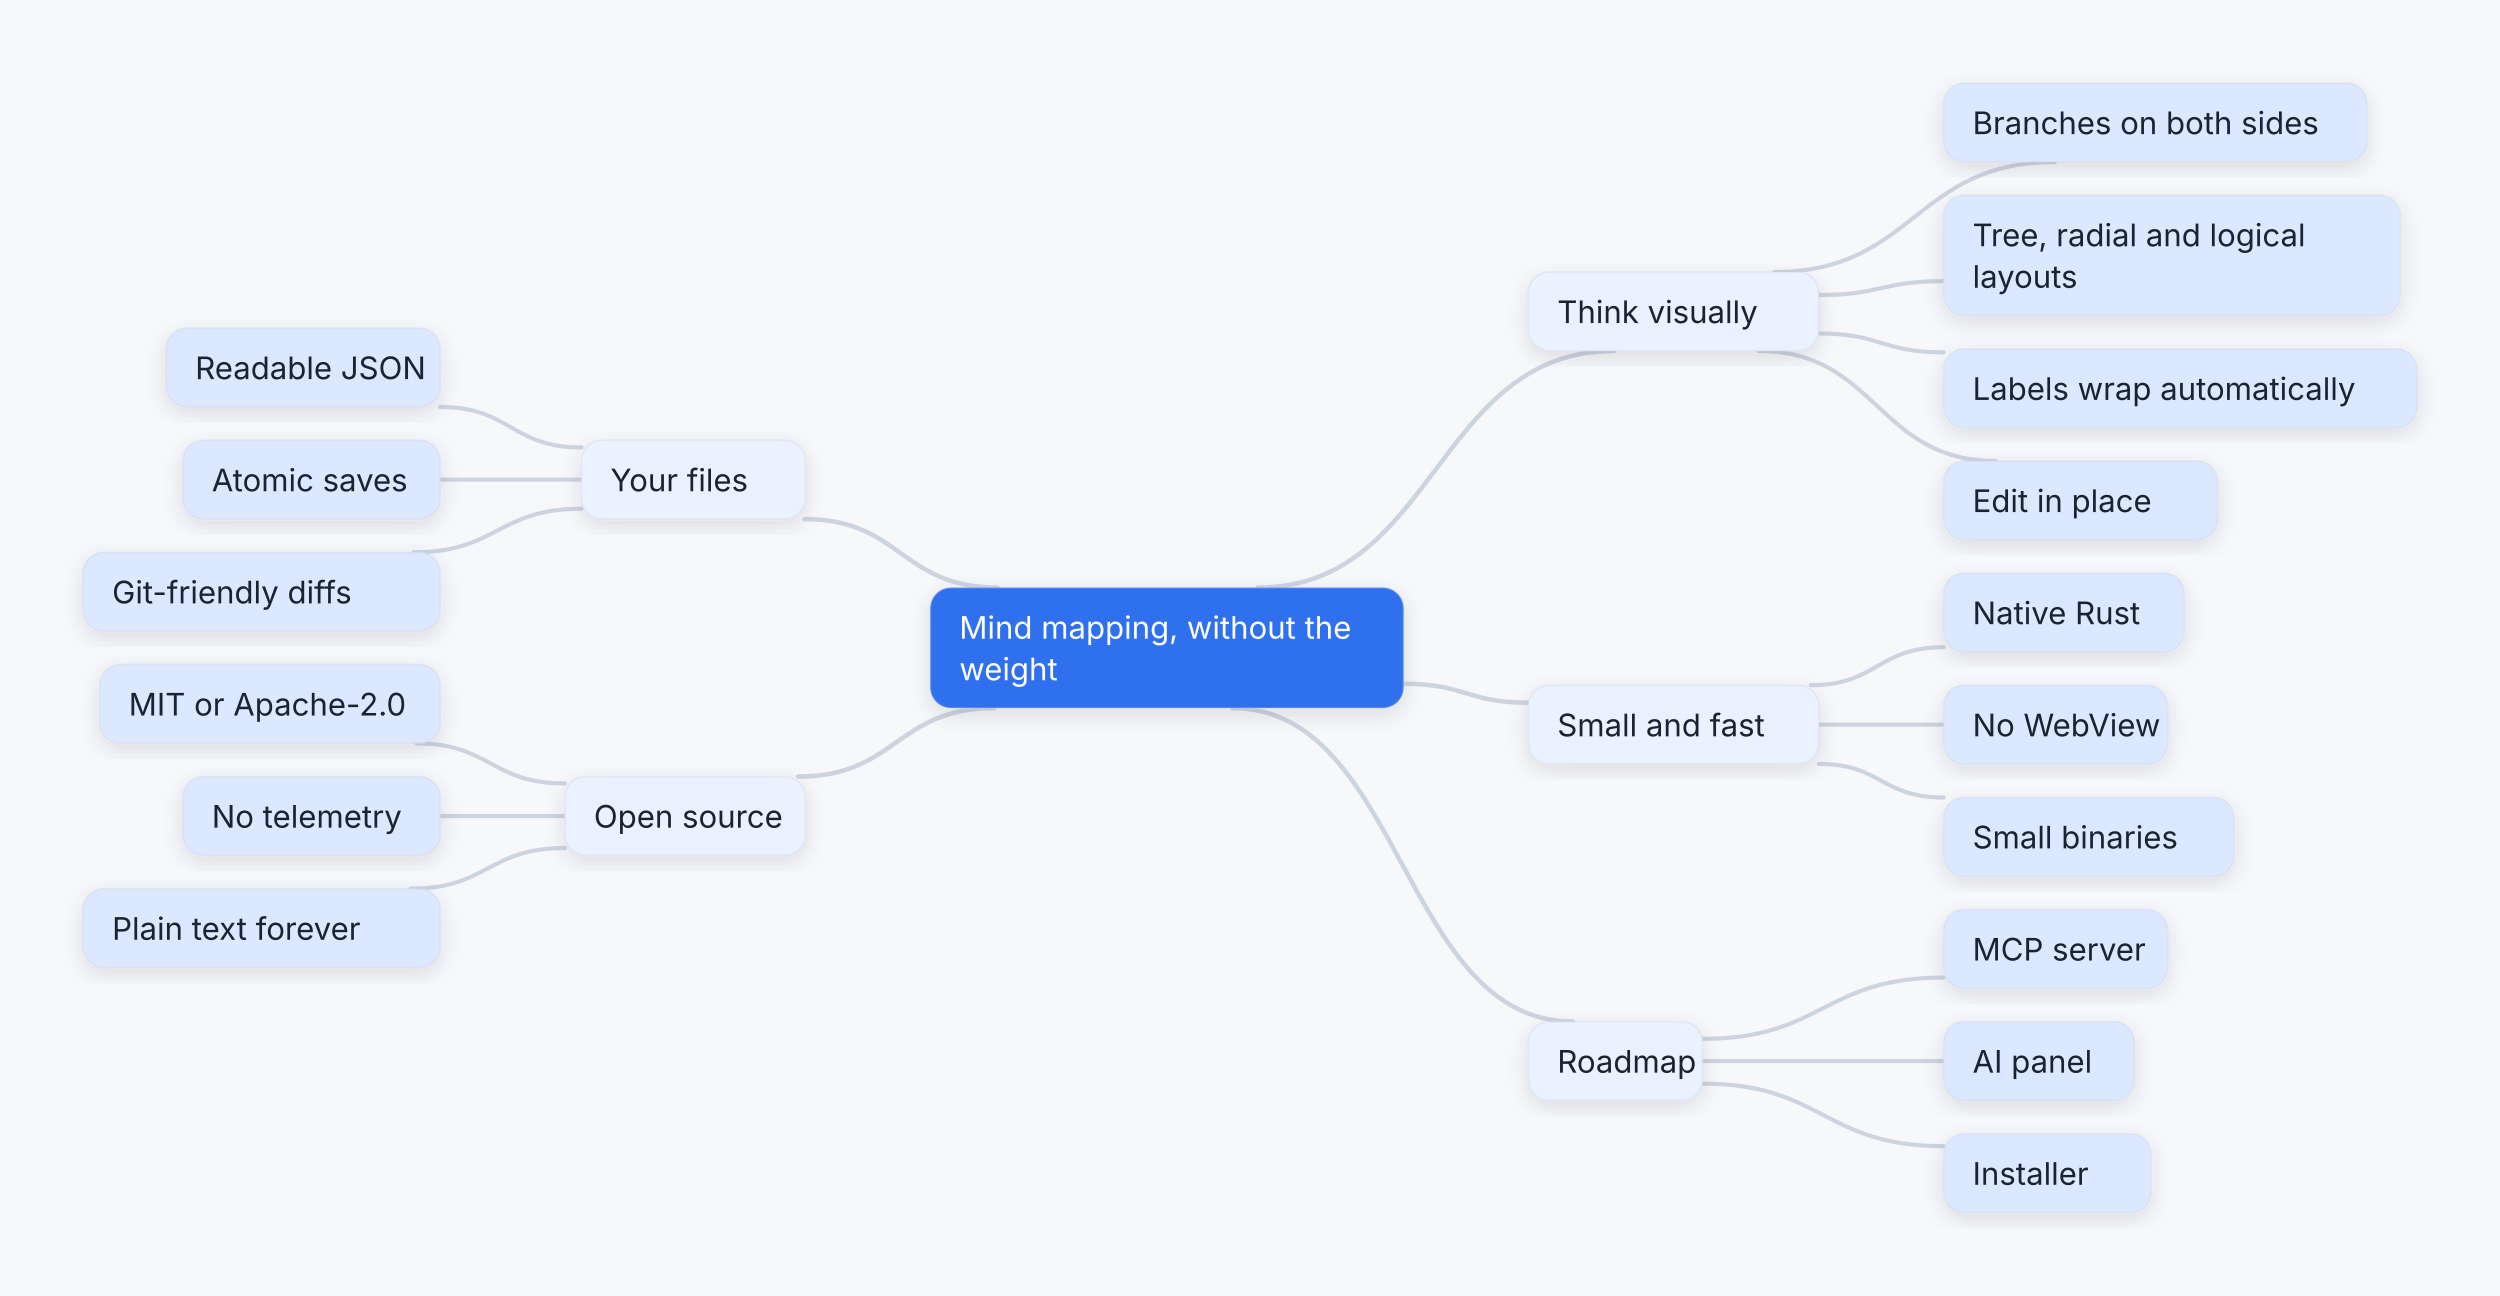
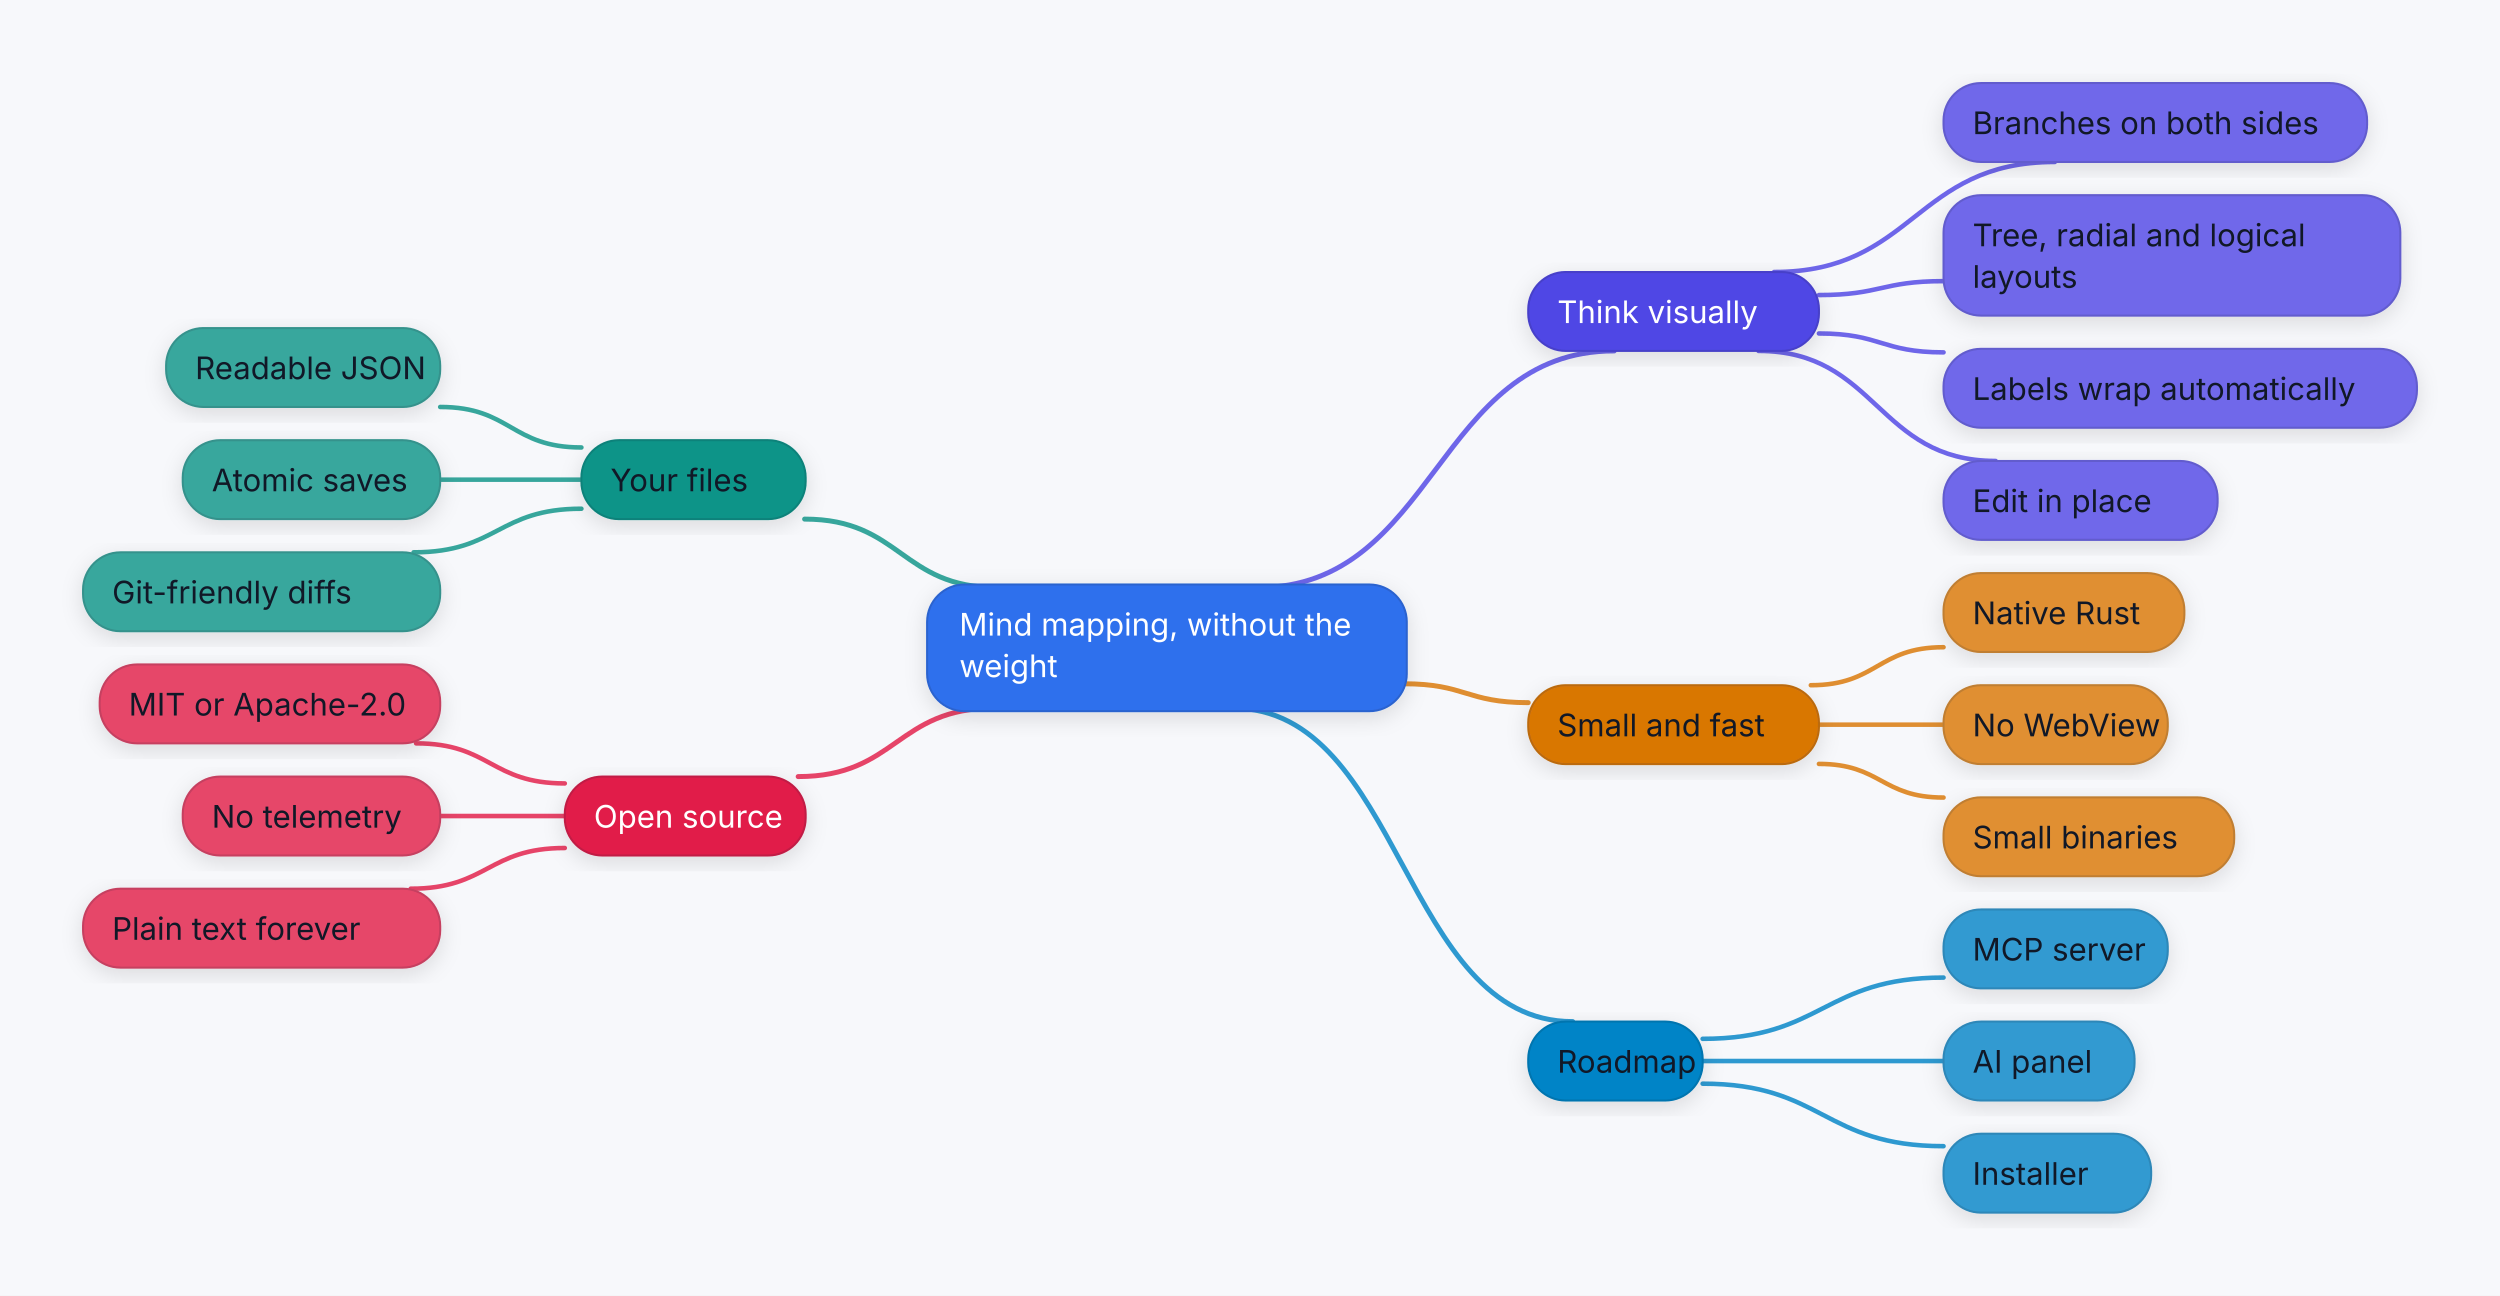
<svg xmlns="http://www.w3.org/2000/svg" width="1204.0" height="624.0" viewBox="0 0 1204.0 624.0" role="img">
  <defs>
    <filter id="mappamente-shadow" x="-20%" y="-20%" width="140%" height="140%">
      <feDropShadow dx="0" dy="3" stdDeviation="5" flood-color="#000000" flood-opacity="0.12" />
    </filter>
  </defs>
  <rect width="100%" height="100%" fill="#f7f8fb" />
  <g fill="none" stroke-linecap="round" stroke-linejoin="round">
-     <path d="M 605.7 283.0 C 691.5 283.0, 691.5 169.0, 777.4 169.0" stroke="#c3cbda" stroke-opacity="0.82" stroke-width="2.2" />
-     <path d="M 854.4 131.0 C 922.0 131.0, 922.0 78.0, 989.6 78.0" stroke="#c3cbda" stroke-opacity="0.82" stroke-width="2.0" />
-     <path d="M 876.0 142.1 C 906.0 142.1, 906.0 135.4, 936.0 135.4" stroke="#c3cbda" stroke-opacity="0.82" stroke-width="2.0" />
-     <path d="M 876.0 160.6 C 906.0 160.6, 906.0 169.7, 936.0 169.7" stroke="#c3cbda" stroke-opacity="0.82" stroke-width="2.0" />
-     <path d="M 846.9 169.0 C 904.0 169.0, 904.0 222.0, 961.1 222.0" stroke="#c3cbda" stroke-opacity="0.82" stroke-width="2.0" />
-     <path d="M 676.0 329.3 C 706.0 329.3, 706.0 338.4, 736.0 338.4" stroke="#c3cbda" stroke-opacity="0.82" stroke-width="2.2" />
-     <path d="M 872.1 330.0 C 904.1 330.0, 904.1 311.7, 936.0 311.7" stroke="#c3cbda" stroke-opacity="0.82" stroke-width="2.0" />
-     <path d="M 876.0 349.0 C 906.0 349.0, 906.0 349.0, 936.0 349.0" stroke="#c3cbda" stroke-opacity="0.82" stroke-width="2.0" />
-     <path d="M 876.0 367.9 C 906.0 367.9, 906.0 384.1, 936.0 384.1" stroke="#c3cbda" stroke-opacity="0.82" stroke-width="2.0" />
-     <path d="M 593.5 341.0 C 675.4 341.0, 675.4 492.0, 757.4 492.0" stroke="#c3cbda" stroke-opacity="0.82" stroke-width="2.2" />
-     <path d="M 820.0 500.3 C 878.0 500.3, 878.0 470.8, 936.0 470.8" stroke="#c3cbda" stroke-opacity="0.82" stroke-width="2.0" />
-     <path d="M 820.0 511.0 C 878.0 511.0, 878.0 511.0, 936.0 511.0" stroke="#c3cbda" stroke-opacity="0.82" stroke-width="2.0" />
-     <path d="M 820.0 521.9 C 878.0 521.9, 878.0 552.0, 936.0 552.0" stroke="#c3cbda" stroke-opacity="0.82" stroke-width="2.0" />
-     <path d="M 480.4 283.0 C 433.9 283.0, 433.9 250.0, 387.5 250.0" stroke="#c3cbda" stroke-opacity="0.82" stroke-width="2.2" />
-     <path d="M 280.0 215.5 C 246.0 215.5, 246.0 196.0, 212.0 196.0" stroke="#c3cbda" stroke-opacity="0.82" stroke-width="2.0" />
-     <path d="M 280.0 231.0 C 246.0 231.0, 246.0 231.0, 212.0 231.0" stroke="#c3cbda" stroke-opacity="0.82" stroke-width="2.0" />
-     <path d="M 280.0 245.0 C 239.6 245.0, 239.6 266.0, 199.2 266.0" stroke="#c3cbda" stroke-opacity="0.82" stroke-width="2.0" />
-     <path d="M 478.9 341.0 C 431.7 341.0, 431.7 374.0, 384.4 374.0" stroke="#c3cbda" stroke-opacity="0.82" stroke-width="2.2" />
-     <path d="M 272.0 377.3 C 236.2 377.3, 236.2 358.0, 200.4 358.0" stroke="#c3cbda" stroke-opacity="0.82" stroke-width="2.0" />
-     <path d="M 272.0 393.0 C 242.0 393.0, 242.0 393.0, 212.0 393.0" stroke="#c3cbda" stroke-opacity="0.82" stroke-width="2.0" />
-     <path d="M 272.0 408.4 C 234.9 408.4, 234.9 428.0, 197.8 428.0" stroke="#c3cbda" stroke-opacity="0.82" stroke-width="2.0" />
+     <path d="M 605.7 283.0 C 691.5 283.0, 691.5 169.0, 777.4 169.0" stroke="#4f46e5" stroke-opacity="0.82" stroke-width="2.4" />
+     <path d="M 854.4 131.0 C 922.0 131.0, 922.0 78.0, 989.6 78.0" stroke="#4f46e5" stroke-opacity="0.82" stroke-width="2.2" />
+     <path d="M 876.0 142.1 C 906.0 142.1, 906.0 135.4, 936.0 135.4" stroke="#4f46e5" stroke-opacity="0.82" stroke-width="2.2" />
+     <path d="M 876.0 160.6 C 906.0 160.6, 906.0 169.7, 936.0 169.7" stroke="#4f46e5" stroke-opacity="0.82" stroke-width="2.2" />
+     <path d="M 846.9 169.0 C 904.0 169.0, 904.0 222.0, 961.1 222.0" stroke="#4f46e5" stroke-opacity="0.82" stroke-width="2.2" />
+     <path d="M 676.0 329.3 C 706.0 329.3, 706.0 338.4, 736.0 338.4" stroke="#d97706" stroke-opacity="0.82" stroke-width="2.4" />
+     <path d="M 872.1 330.0 C 904.1 330.0, 904.1 311.7, 936.0 311.7" stroke="#d97706" stroke-opacity="0.82" stroke-width="2.2" />
+     <path d="M 876.0 349.0 C 906.0 349.0, 906.0 349.0, 936.0 349.0" stroke="#d97706" stroke-opacity="0.82" stroke-width="2.2" />
+     <path d="M 876.0 367.9 C 906.0 367.9, 906.0 384.1, 936.0 384.1" stroke="#d97706" stroke-opacity="0.82" stroke-width="2.2" />
+     <path d="M 593.5 341.0 C 675.4 341.0, 675.4 492.0, 757.4 492.0" stroke="#0284c7" stroke-opacity="0.82" stroke-width="2.4" />
+     <path d="M 820.0 500.3 C 878.0 500.3, 878.0 470.8, 936.0 470.8" stroke="#0284c7" stroke-opacity="0.82" stroke-width="2.2" />
+     <path d="M 820.0 511.0 C 878.0 511.0, 878.0 511.0, 936.0 511.0" stroke="#0284c7" stroke-opacity="0.82" stroke-width="2.2" />
+     <path d="M 820.0 521.9 C 878.0 521.9, 878.0 552.0, 936.0 552.0" stroke="#0284c7" stroke-opacity="0.82" stroke-width="2.2" />
+     <path d="M 480.4 283.0 C 433.9 283.0, 433.9 250.0, 387.5 250.0" stroke="#0d9488" stroke-opacity="0.82" stroke-width="2.4" />
+     <path d="M 280.0 215.5 C 246.0 215.5, 246.0 196.0, 212.0 196.0" stroke="#0d9488" stroke-opacity="0.82" stroke-width="2.2" />
+     <path d="M 280.0 231.0 C 246.0 231.0, 246.0 231.0, 212.0 231.0" stroke="#0d9488" stroke-opacity="0.82" stroke-width="2.2" />
+     <path d="M 280.0 245.0 C 239.6 245.0, 239.6 266.0, 199.2 266.0" stroke="#0d9488" stroke-opacity="0.82" stroke-width="2.2" />
+     <path d="M 478.9 341.0 C 431.7 341.0, 431.7 374.0, 384.4 374.0" stroke="#e11d48" stroke-opacity="0.82" stroke-width="2.4" />
+     <path d="M 272.0 377.3 C 236.2 377.3, 236.2 358.0, 200.4 358.0" stroke="#e11d48" stroke-opacity="0.82" stroke-width="2.2" />
+     <path d="M 272.0 393.0 C 242.0 393.0, 242.0 393.0, 212.0 393.0" stroke="#e11d48" stroke-opacity="0.82" stroke-width="2.2" />
+     <path d="M 272.0 408.4 C 234.9 408.4, 234.9 428.0, 197.8 428.0" stroke="#e11d48" stroke-opacity="0.82" stroke-width="2.2" />
  </g>
  <g>
-     <rect x="448.0" y="283.0" width="228.0" height="58.0" rx="10.0" fill="#2f6fed" stroke="#c3cbda" stroke-opacity="0.28" stroke-width="1" filter="url(#mappamente-shadow)" />
-     <text x="462.0" y="307.6" font-family="Inter, 'Segoe UI', system-ui, sans-serif" font-size="15.0" fill="#ffffff" xml:space="preserve">Mind mapping, without the</text>
-     <text x="462.0" y="327.6" font-family="Inter, 'Segoe UI', system-ui, sans-serif" font-size="15.0" fill="#ffffff" xml:space="preserve">weight</text>
+     <rect x="446.5" y="281.5" width="231.0" height="61.0" rx="18.0" fill="#2f6fed" stroke="#2c63cf" stroke-width="1" filter="url(#mappamente-shadow)" />
+     <text x="462.0" y="306.1" font-family="Inter, 'Segoe UI', system-ui, sans-serif" font-size="15.0" fill="#ffffff" xml:space="preserve">Mind mapping, without the</text>
+     <text x="462.0" y="326.1" font-family="Inter, 'Segoe UI', system-ui, sans-serif" font-size="15.0" fill="#ffffff" xml:space="preserve">weight</text>
  </g>
  <g>
-     <rect x="736.0" y="131.0" width="140.0" height="38.0" rx="10.0" fill="#eaf1ff" stroke="#c3cbda" stroke-opacity="0.28" stroke-width="1" filter="url(#mappamente-shadow)" />
-     <text x="750.0" y="155.6" font-family="Inter, 'Segoe UI', system-ui, sans-serif" font-size="15.0" fill="#1b2333" xml:space="preserve">Think visually</text>
+     <rect x="736.0" y="131.0" width="140.0" height="38.0" rx="18.0" fill="#4f46e5" stroke="#4740c9" stroke-width="1" filter="url(#mappamente-shadow)" />
+     <text x="750.0" y="155.6" font-family="Inter, 'Segoe UI', system-ui, sans-serif" font-size="15.0" fill="#ffffff" xml:space="preserve">Think visually</text>
  </g>
  <g>
-     <rect x="936.0" y="40.0" width="204.0" height="38.0" rx="10.0" fill="#dce8ff" stroke="#c3cbda" stroke-opacity="0.28" stroke-width="1" filter="url(#mappamente-shadow)" />
-     <text x="950.0" y="64.6" font-family="Inter, 'Segoe UI', system-ui, sans-serif" font-size="15.0" fill="#1b2333" xml:space="preserve">Branches on both sides</text>
+     <rect x="936.0" y="40.0" width="204.0" height="38.0" rx="18.0" fill="#6f67ea" stroke="#625ccd" stroke-width="1" filter="url(#mappamente-shadow)" />
+     <text x="950.0" y="64.6" font-family="Inter, 'Segoe UI', system-ui, sans-serif" font-size="15.0" fill="#111827" xml:space="preserve">Branches on both sides</text>
  </g>
  <g>
-     <rect x="936.0" y="94.0" width="220.0" height="58.0" rx="10.0" fill="#dce8ff" stroke="#c3cbda" stroke-opacity="0.28" stroke-width="1" filter="url(#mappamente-shadow)" />
-     <text x="950.0" y="118.6" font-family="Inter, 'Segoe UI', system-ui, sans-serif" font-size="15.0" fill="#1b2333" xml:space="preserve">Tree, radial and logical</text>
-     <text x="950.0" y="138.6" font-family="Inter, 'Segoe UI', system-ui, sans-serif" font-size="15.0" fill="#1b2333" xml:space="preserve">layouts</text>
+     <rect x="936.0" y="94.0" width="220.0" height="58.0" rx="18.0" fill="#6f67ea" stroke="#625ccd" stroke-width="1" filter="url(#mappamente-shadow)" />
+     <text x="950.0" y="118.6" font-family="Inter, 'Segoe UI', system-ui, sans-serif" font-size="15.0" fill="#111827" xml:space="preserve">Tree, radial and logical</text>
+     <text x="950.0" y="138.6" font-family="Inter, 'Segoe UI', system-ui, sans-serif" font-size="15.0" fill="#111827" xml:space="preserve">layouts</text>
  </g>
  <g>
-     <rect x="936.0" y="168.0" width="228.0" height="38.0" rx="10.0" fill="#dce8ff" stroke="#c3cbda" stroke-opacity="0.28" stroke-width="1" filter="url(#mappamente-shadow)" />
-     <text x="950.0" y="192.6" font-family="Inter, 'Segoe UI', system-ui, sans-serif" font-size="15.0" fill="#1b2333" xml:space="preserve">Labels wrap automatically</text>
+     <rect x="936.0" y="168.0" width="228.0" height="38.0" rx="18.0" fill="#6f67ea" stroke="#625ccd" stroke-width="1" filter="url(#mappamente-shadow)" />
+     <text x="950.0" y="192.6" font-family="Inter, 'Segoe UI', system-ui, sans-serif" font-size="15.0" fill="#111827" xml:space="preserve">Labels wrap automatically</text>
  </g>
  <g>
-     <rect x="936.0" y="222.0" width="132.0" height="38.0" rx="10.0" fill="#dce8ff" stroke="#c3cbda" stroke-opacity="0.28" stroke-width="1" filter="url(#mappamente-shadow)" />
-     <text x="950.0" y="246.6" font-family="Inter, 'Segoe UI', system-ui, sans-serif" font-size="15.0" fill="#1b2333" xml:space="preserve">Edit in place</text>
+     <rect x="936.0" y="222.0" width="132.0" height="38.0" rx="18.0" fill="#6f67ea" stroke="#625ccd" stroke-width="1" filter="url(#mappamente-shadow)" />
+     <text x="950.0" y="246.6" font-family="Inter, 'Segoe UI', system-ui, sans-serif" font-size="15.0" fill="#111827" xml:space="preserve">Edit in place</text>
  </g>
  <g>
-     <rect x="736.0" y="330.0" width="140.0" height="38.0" rx="10.0" fill="#eaf1ff" stroke="#c3cbda" stroke-opacity="0.28" stroke-width="1" filter="url(#mappamente-shadow)" />
-     <text x="750.0" y="354.6" font-family="Inter, 'Segoe UI', system-ui, sans-serif" font-size="15.0" fill="#1b2333" xml:space="preserve">Small and fast</text>
+     <rect x="736.0" y="330.0" width="140.0" height="38.0" rx="18.0" fill="#d97706" stroke="#bb6a0d" stroke-width="1" filter="url(#mappamente-shadow)" />
+     <text x="750.0" y="354.6" font-family="Inter, 'Segoe UI', system-ui, sans-serif" font-size="15.0" fill="#111827" xml:space="preserve">Small and fast</text>
  </g>
  <g>
-     <rect x="936.0" y="276.0" width="116.0" height="38.0" rx="10.0" fill="#dce8ff" stroke="#c3cbda" stroke-opacity="0.28" stroke-width="1" filter="url(#mappamente-shadow)" />
-     <text x="950.0" y="300.6" font-family="Inter, 'Segoe UI', system-ui, sans-serif" font-size="15.0" fill="#1b2333" xml:space="preserve">Native Rust</text>
+     <rect x="936.0" y="276.0" width="116.0" height="38.0" rx="18.0" fill="#e08f33" stroke="#c07e33" stroke-width="1" filter="url(#mappamente-shadow)" />
+     <text x="950.0" y="300.6" font-family="Inter, 'Segoe UI', system-ui, sans-serif" font-size="15.0" fill="#111827" xml:space="preserve">Native Rust</text>
  </g>
  <g>
-     <rect x="936.0" y="330.0" width="108.0" height="38.0" rx="10.0" fill="#dce8ff" stroke="#c3cbda" stroke-opacity="0.28" stroke-width="1" filter="url(#mappamente-shadow)" />
-     <text x="950.0" y="354.6" font-family="Inter, 'Segoe UI', system-ui, sans-serif" font-size="15.0" fill="#1b2333" xml:space="preserve">No WebView</text>
+     <rect x="936.0" y="330.0" width="108.0" height="38.0" rx="18.0" fill="#e08f33" stroke="#c07e33" stroke-width="1" filter="url(#mappamente-shadow)" />
+     <text x="950.0" y="354.6" font-family="Inter, 'Segoe UI', system-ui, sans-serif" font-size="15.0" fill="#111827" xml:space="preserve">No WebView</text>
  </g>
  <g>
-     <rect x="936.0" y="384.0" width="140.0" height="38.0" rx="10.0" fill="#dce8ff" stroke="#c3cbda" stroke-opacity="0.28" stroke-width="1" filter="url(#mappamente-shadow)" />
-     <text x="950.0" y="408.6" font-family="Inter, 'Segoe UI', system-ui, sans-serif" font-size="15.0" fill="#1b2333" xml:space="preserve">Small binaries</text>
+     <rect x="936.0" y="384.0" width="140.0" height="38.0" rx="18.0" fill="#e08f33" stroke="#c07e33" stroke-width="1" filter="url(#mappamente-shadow)" />
+     <text x="950.0" y="408.6" font-family="Inter, 'Segoe UI', system-ui, sans-serif" font-size="15.0" fill="#111827" xml:space="preserve">Small binaries</text>
  </g>
  <g>
-     <rect x="736.0" y="492.0" width="84.0" height="38.0" rx="10.0" fill="#eaf1ff" stroke="#c3cbda" stroke-opacity="0.28" stroke-width="1" filter="url(#mappamente-shadow)" />
-     <text x="750.0" y="516.6" font-family="Inter, 'Segoe UI', system-ui, sans-serif" font-size="15.0" fill="#1b2333" xml:space="preserve">Roadmap</text>
+     <rect x="736.0" y="492.0" width="84.0" height="38.0" rx="18.0" fill="#0284c7" stroke="#0674af" stroke-width="1" filter="url(#mappamente-shadow)" />
+     <text x="750.0" y="516.6" font-family="Inter, 'Segoe UI', system-ui, sans-serif" font-size="15.0" fill="#111827" xml:space="preserve">Roadmap</text>
  </g>
  <g>
-     <rect x="936.0" y="438.0" width="108.0" height="38.0" rx="10.0" fill="#dce8ff" stroke="#c3cbda" stroke-opacity="0.28" stroke-width="1" filter="url(#mappamente-shadow)" />
-     <text x="950.0" y="462.6" font-family="Inter, 'Segoe UI', system-ui, sans-serif" font-size="15.0" fill="#1b2333" xml:space="preserve">MCP server</text>
+     <rect x="936.0" y="438.0" width="108.0" height="38.0" rx="18.0" fill="#309ad1" stroke="#2d87b8" stroke-width="1" filter="url(#mappamente-shadow)" />
+     <text x="950.0" y="462.6" font-family="Inter, 'Segoe UI', system-ui, sans-serif" font-size="15.0" fill="#111827" xml:space="preserve">MCP server</text>
  </g>
  <g>
-     <rect x="936.0" y="492.0" width="92.0" height="38.0" rx="10.0" fill="#dce8ff" stroke="#c3cbda" stroke-opacity="0.28" stroke-width="1" filter="url(#mappamente-shadow)" />
-     <text x="950.0" y="516.6" font-family="Inter, 'Segoe UI', system-ui, sans-serif" font-size="15.0" fill="#1b2333" xml:space="preserve">AI panel</text>
+     <rect x="936.0" y="492.0" width="92.0" height="38.0" rx="18.0" fill="#309ad1" stroke="#2d87b8" stroke-width="1" filter="url(#mappamente-shadow)" />
+     <text x="950.0" y="516.6" font-family="Inter, 'Segoe UI', system-ui, sans-serif" font-size="15.0" fill="#111827" xml:space="preserve">AI panel</text>
  </g>
  <g>
-     <rect x="936.0" y="546.0" width="100.0" height="38.0" rx="10.0" fill="#dce8ff" stroke="#c3cbda" stroke-opacity="0.28" stroke-width="1" filter="url(#mappamente-shadow)" />
-     <text x="950.0" y="570.6" font-family="Inter, 'Segoe UI', system-ui, sans-serif" font-size="15.0" fill="#1b2333" xml:space="preserve">Installer</text>
+     <rect x="936.0" y="546.0" width="100.0" height="38.0" rx="18.0" fill="#309ad1" stroke="#2d87b8" stroke-width="1" filter="url(#mappamente-shadow)" />
+     <text x="950.0" y="570.6" font-family="Inter, 'Segoe UI', system-ui, sans-serif" font-size="15.0" fill="#111827" xml:space="preserve">Installer</text>
  </g>
  <g>
-     <rect x="280.0" y="212.0" width="108.0" height="38.0" rx="10.0" fill="#eaf1ff" stroke="#c3cbda" stroke-opacity="0.28" stroke-width="1" filter="url(#mappamente-shadow)" />
-     <text x="294.0" y="236.6" font-family="Inter, 'Segoe UI', system-ui, sans-serif" font-size="15.0" fill="#1b2333" xml:space="preserve">Your files</text>
+     <rect x="280.0" y="212.0" width="108.0" height="38.0" rx="18.0" fill="#0d9488" stroke="#0f827a" stroke-width="1" filter="url(#mappamente-shadow)" />
+     <text x="294.0" y="236.6" font-family="Inter, 'Segoe UI', system-ui, sans-serif" font-size="15.0" fill="#111827" xml:space="preserve">Your files</text>
  </g>
  <g>
-     <rect x="80.0" y="158.0" width="132.0" height="38.0" rx="10.0" fill="#dce8ff" stroke="#c3cbda" stroke-opacity="0.28" stroke-width="1" filter="url(#mappamente-shadow)" />
-     <text x="94.0" y="182.6" font-family="Inter, 'Segoe UI', system-ui, sans-serif" font-size="15.0" fill="#1b2333" xml:space="preserve">Readable JSON</text>
+     <rect x="80.0" y="158.0" width="132.0" height="38.0" rx="18.0" fill="#39a79d" stroke="#34928c" stroke-width="1" filter="url(#mappamente-shadow)" />
+     <text x="94.0" y="182.6" font-family="Inter, 'Segoe UI', system-ui, sans-serif" font-size="15.0" fill="#111827" xml:space="preserve">Readable JSON</text>
  </g>
  <g>
-     <rect x="88.0" y="212.0" width="124.0" height="38.0" rx="10.0" fill="#dce8ff" stroke="#c3cbda" stroke-opacity="0.28" stroke-width="1" filter="url(#mappamente-shadow)" />
-     <text x="102.0" y="236.6" font-family="Inter, 'Segoe UI', system-ui, sans-serif" font-size="15.0" fill="#1b2333" xml:space="preserve">Atomic saves</text>
+     <rect x="88.0" y="212.0" width="124.0" height="38.0" rx="18.0" fill="#39a79d" stroke="#34928c" stroke-width="1" filter="url(#mappamente-shadow)" />
+     <text x="102.0" y="236.6" font-family="Inter, 'Segoe UI', system-ui, sans-serif" font-size="15.0" fill="#111827" xml:space="preserve">Atomic saves</text>
  </g>
  <g>
-     <rect x="40.0" y="266.0" width="172.0" height="38.0" rx="10.0" fill="#dce8ff" stroke="#c3cbda" stroke-opacity="0.28" stroke-width="1" filter="url(#mappamente-shadow)" />
-     <text x="54.0" y="290.6" font-family="Inter, 'Segoe UI', system-ui, sans-serif" font-size="15.0" fill="#1b2333" xml:space="preserve">Git-friendly diffs</text>
+     <rect x="40.0" y="266.0" width="172.0" height="38.0" rx="18.0" fill="#39a79d" stroke="#34928c" stroke-width="1" filter="url(#mappamente-shadow)" />
+     <text x="54.0" y="290.6" font-family="Inter, 'Segoe UI', system-ui, sans-serif" font-size="15.0" fill="#111827" xml:space="preserve">Git-friendly diffs</text>
  </g>
  <g>
-     <rect x="272.0" y="374.0" width="116.0" height="38.0" rx="10.0" fill="#eaf1ff" stroke="#c3cbda" stroke-opacity="0.28" stroke-width="1" filter="url(#mappamente-shadow)" />
-     <text x="286.0" y="398.6" font-family="Inter, 'Segoe UI', system-ui, sans-serif" font-size="15.0" fill="#1b2333" xml:space="preserve">Open source</text>
+     <rect x="272.0" y="374.0" width="116.0" height="38.0" rx="18.0" fill="#e11d48" stroke="#c11e45" stroke-width="1" filter="url(#mappamente-shadow)" />
+     <text x="286.0" y="398.6" font-family="Inter, 'Segoe UI', system-ui, sans-serif" font-size="15.0" fill="#ffffff" xml:space="preserve">Open source</text>
  </g>
  <g>
-     <rect x="48.0" y="320.0" width="164.0" height="38.0" rx="10.0" fill="#dce8ff" stroke="#c3cbda" stroke-opacity="0.28" stroke-width="1" filter="url(#mappamente-shadow)" />
-     <text x="62.0" y="344.6" font-family="Inter, 'Segoe UI', system-ui, sans-serif" font-size="15.0" fill="#1b2333" xml:space="preserve">MIT or Apache-2.0</text>
+     <rect x="48.0" y="320.0" width="164.0" height="38.0" rx="18.0" fill="#e64669" stroke="#c64060" stroke-width="1" filter="url(#mappamente-shadow)" />
+     <text x="62.0" y="344.6" font-family="Inter, 'Segoe UI', system-ui, sans-serif" font-size="15.0" fill="#111827" xml:space="preserve">MIT or Apache-2.0</text>
  </g>
  <g>
-     <rect x="88.0" y="374.0" width="124.0" height="38.0" rx="10.0" fill="#dce8ff" stroke="#c3cbda" stroke-opacity="0.28" stroke-width="1" filter="url(#mappamente-shadow)" />
-     <text x="102.0" y="398.6" font-family="Inter, 'Segoe UI', system-ui, sans-serif" font-size="15.0" fill="#1b2333" xml:space="preserve">No telemetry</text>
+     <rect x="88.0" y="374.0" width="124.0" height="38.0" rx="18.0" fill="#e64669" stroke="#c64060" stroke-width="1" filter="url(#mappamente-shadow)" />
+     <text x="102.0" y="398.6" font-family="Inter, 'Segoe UI', system-ui, sans-serif" font-size="15.0" fill="#111827" xml:space="preserve">No telemetry</text>
  </g>
  <g>
-     <rect x="40.0" y="428.0" width="172.0" height="38.0" rx="10.0" fill="#dce8ff" stroke="#c3cbda" stroke-opacity="0.28" stroke-width="1" filter="url(#mappamente-shadow)" />
-     <text x="54.0" y="452.6" font-family="Inter, 'Segoe UI', system-ui, sans-serif" font-size="15.0" fill="#1b2333" xml:space="preserve">Plain text forever</text>
+     <rect x="40.0" y="428.0" width="172.0" height="38.0" rx="18.0" fill="#e64669" stroke="#c64060" stroke-width="1" filter="url(#mappamente-shadow)" />
+     <text x="54.0" y="452.6" font-family="Inter, 'Segoe UI', system-ui, sans-serif" font-size="15.0" fill="#111827" xml:space="preserve">Plain text forever</text>
  </g>
</svg>
